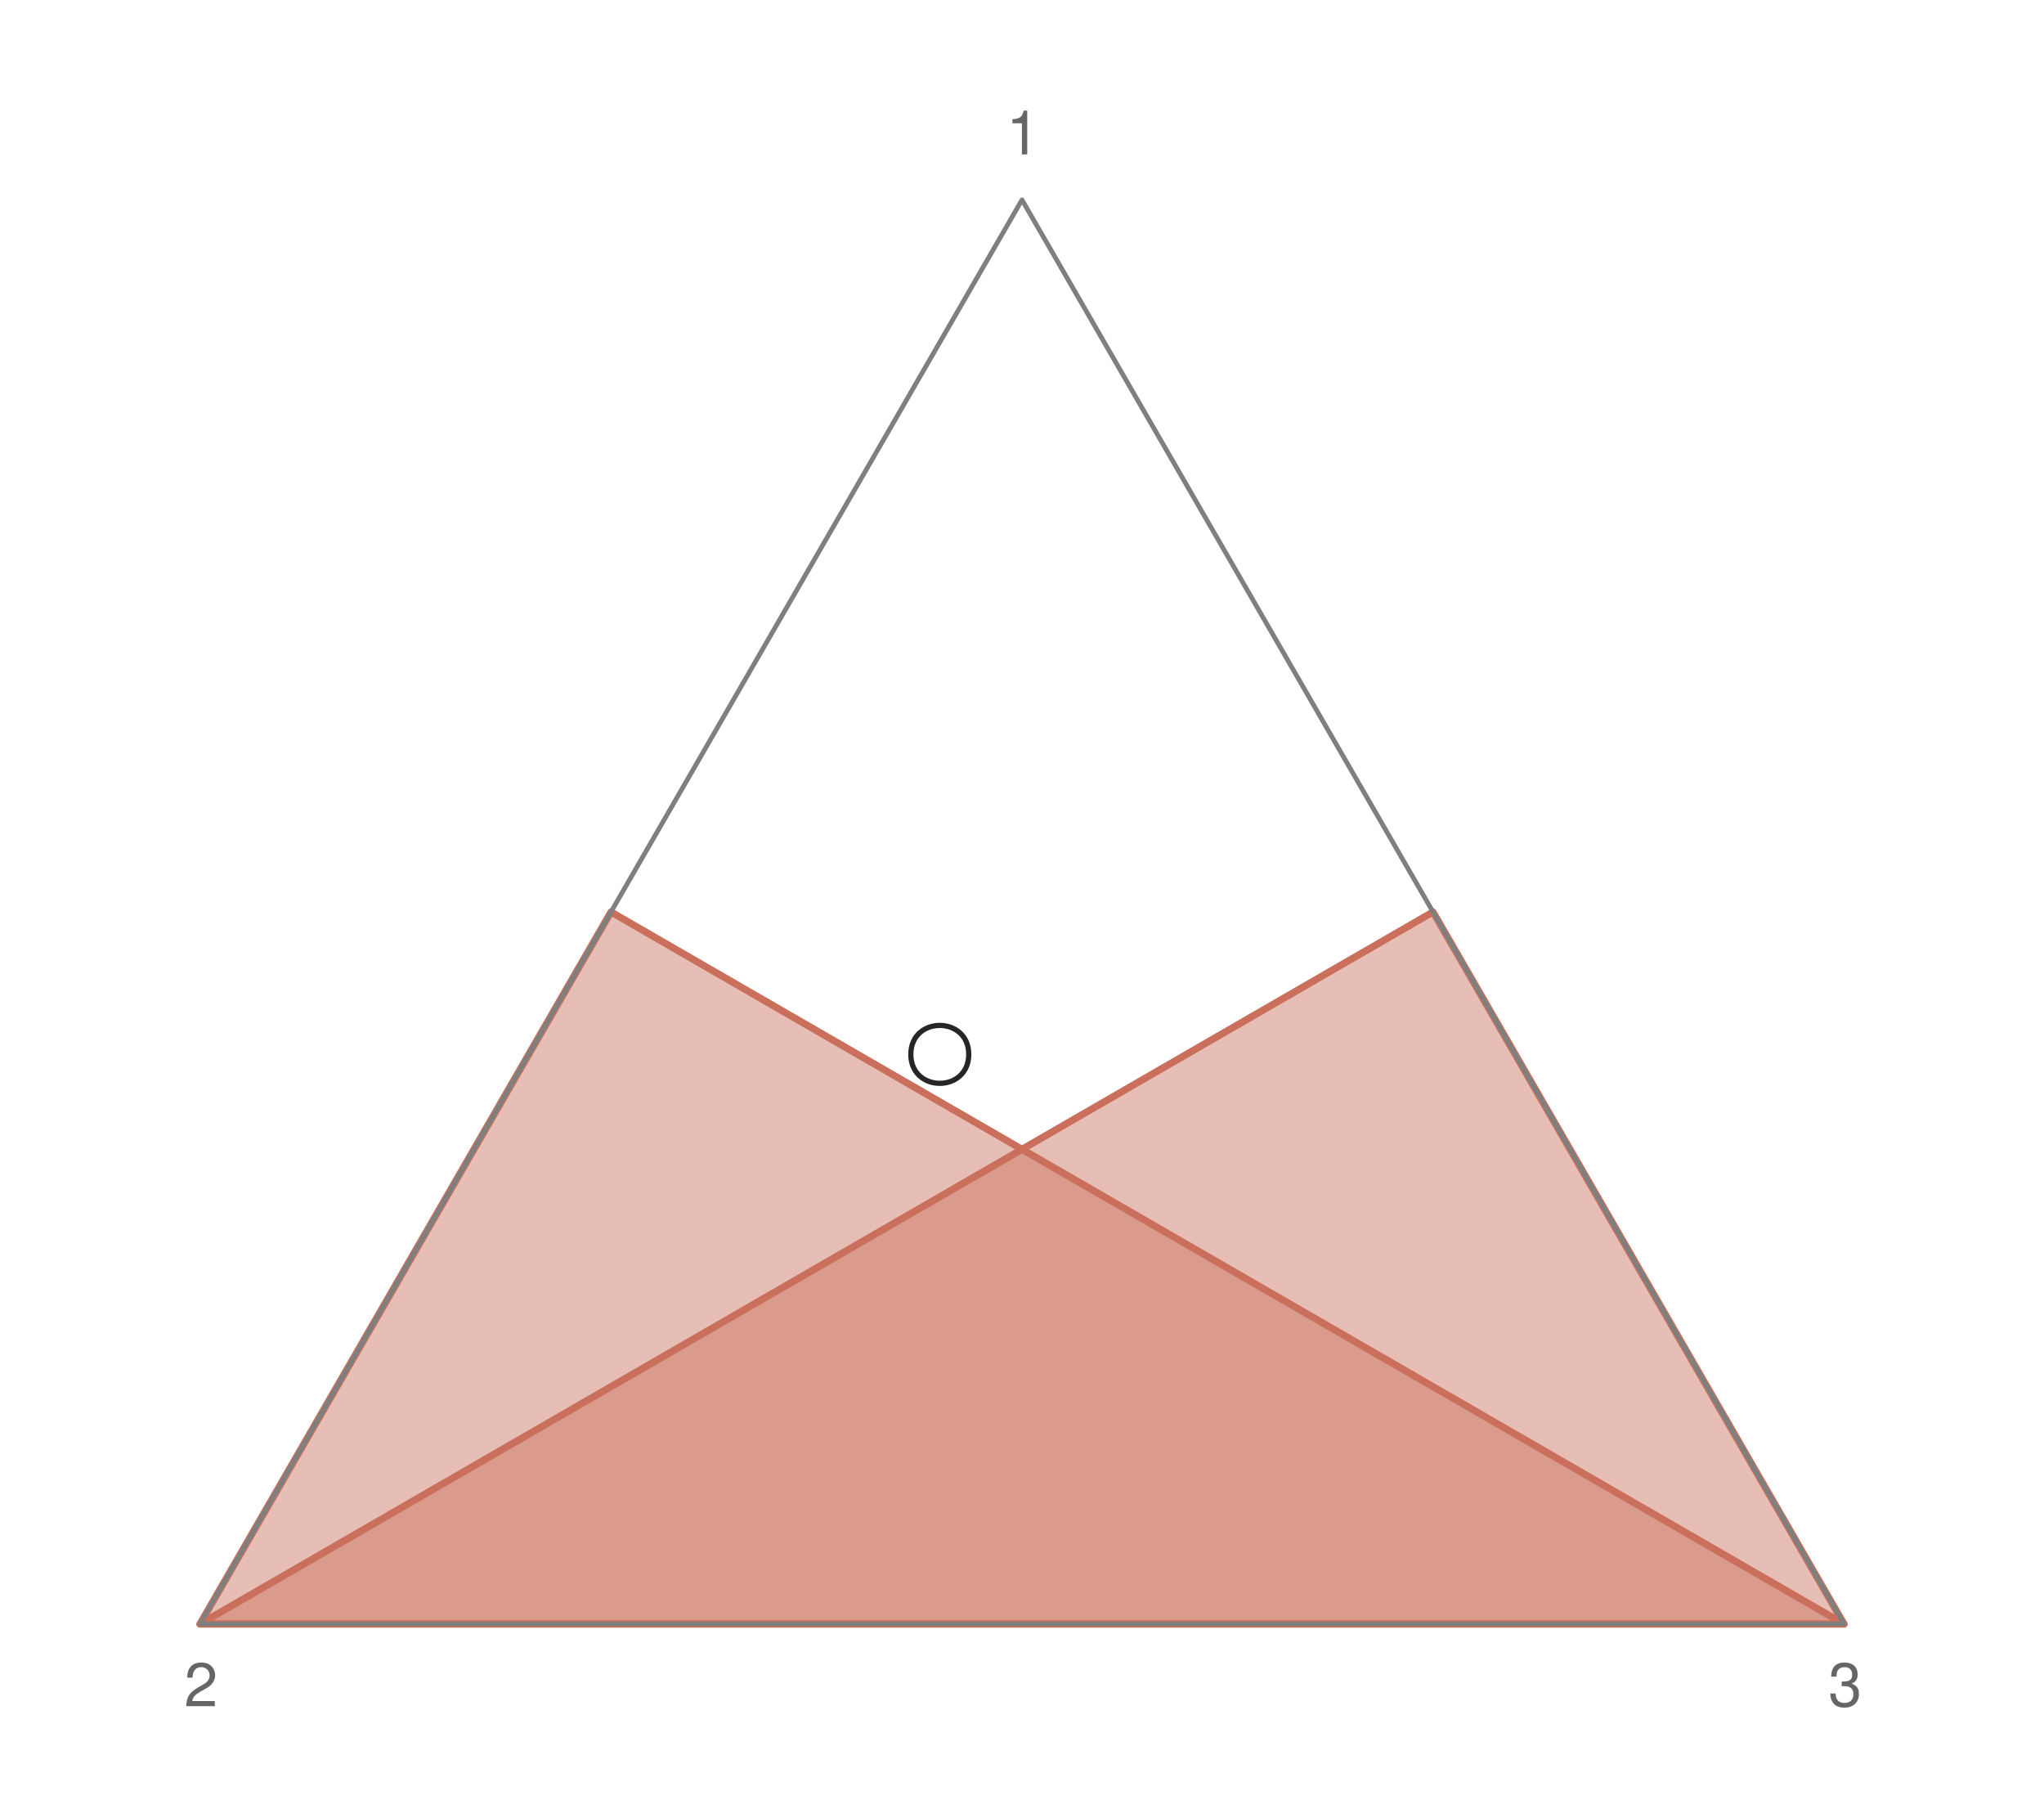
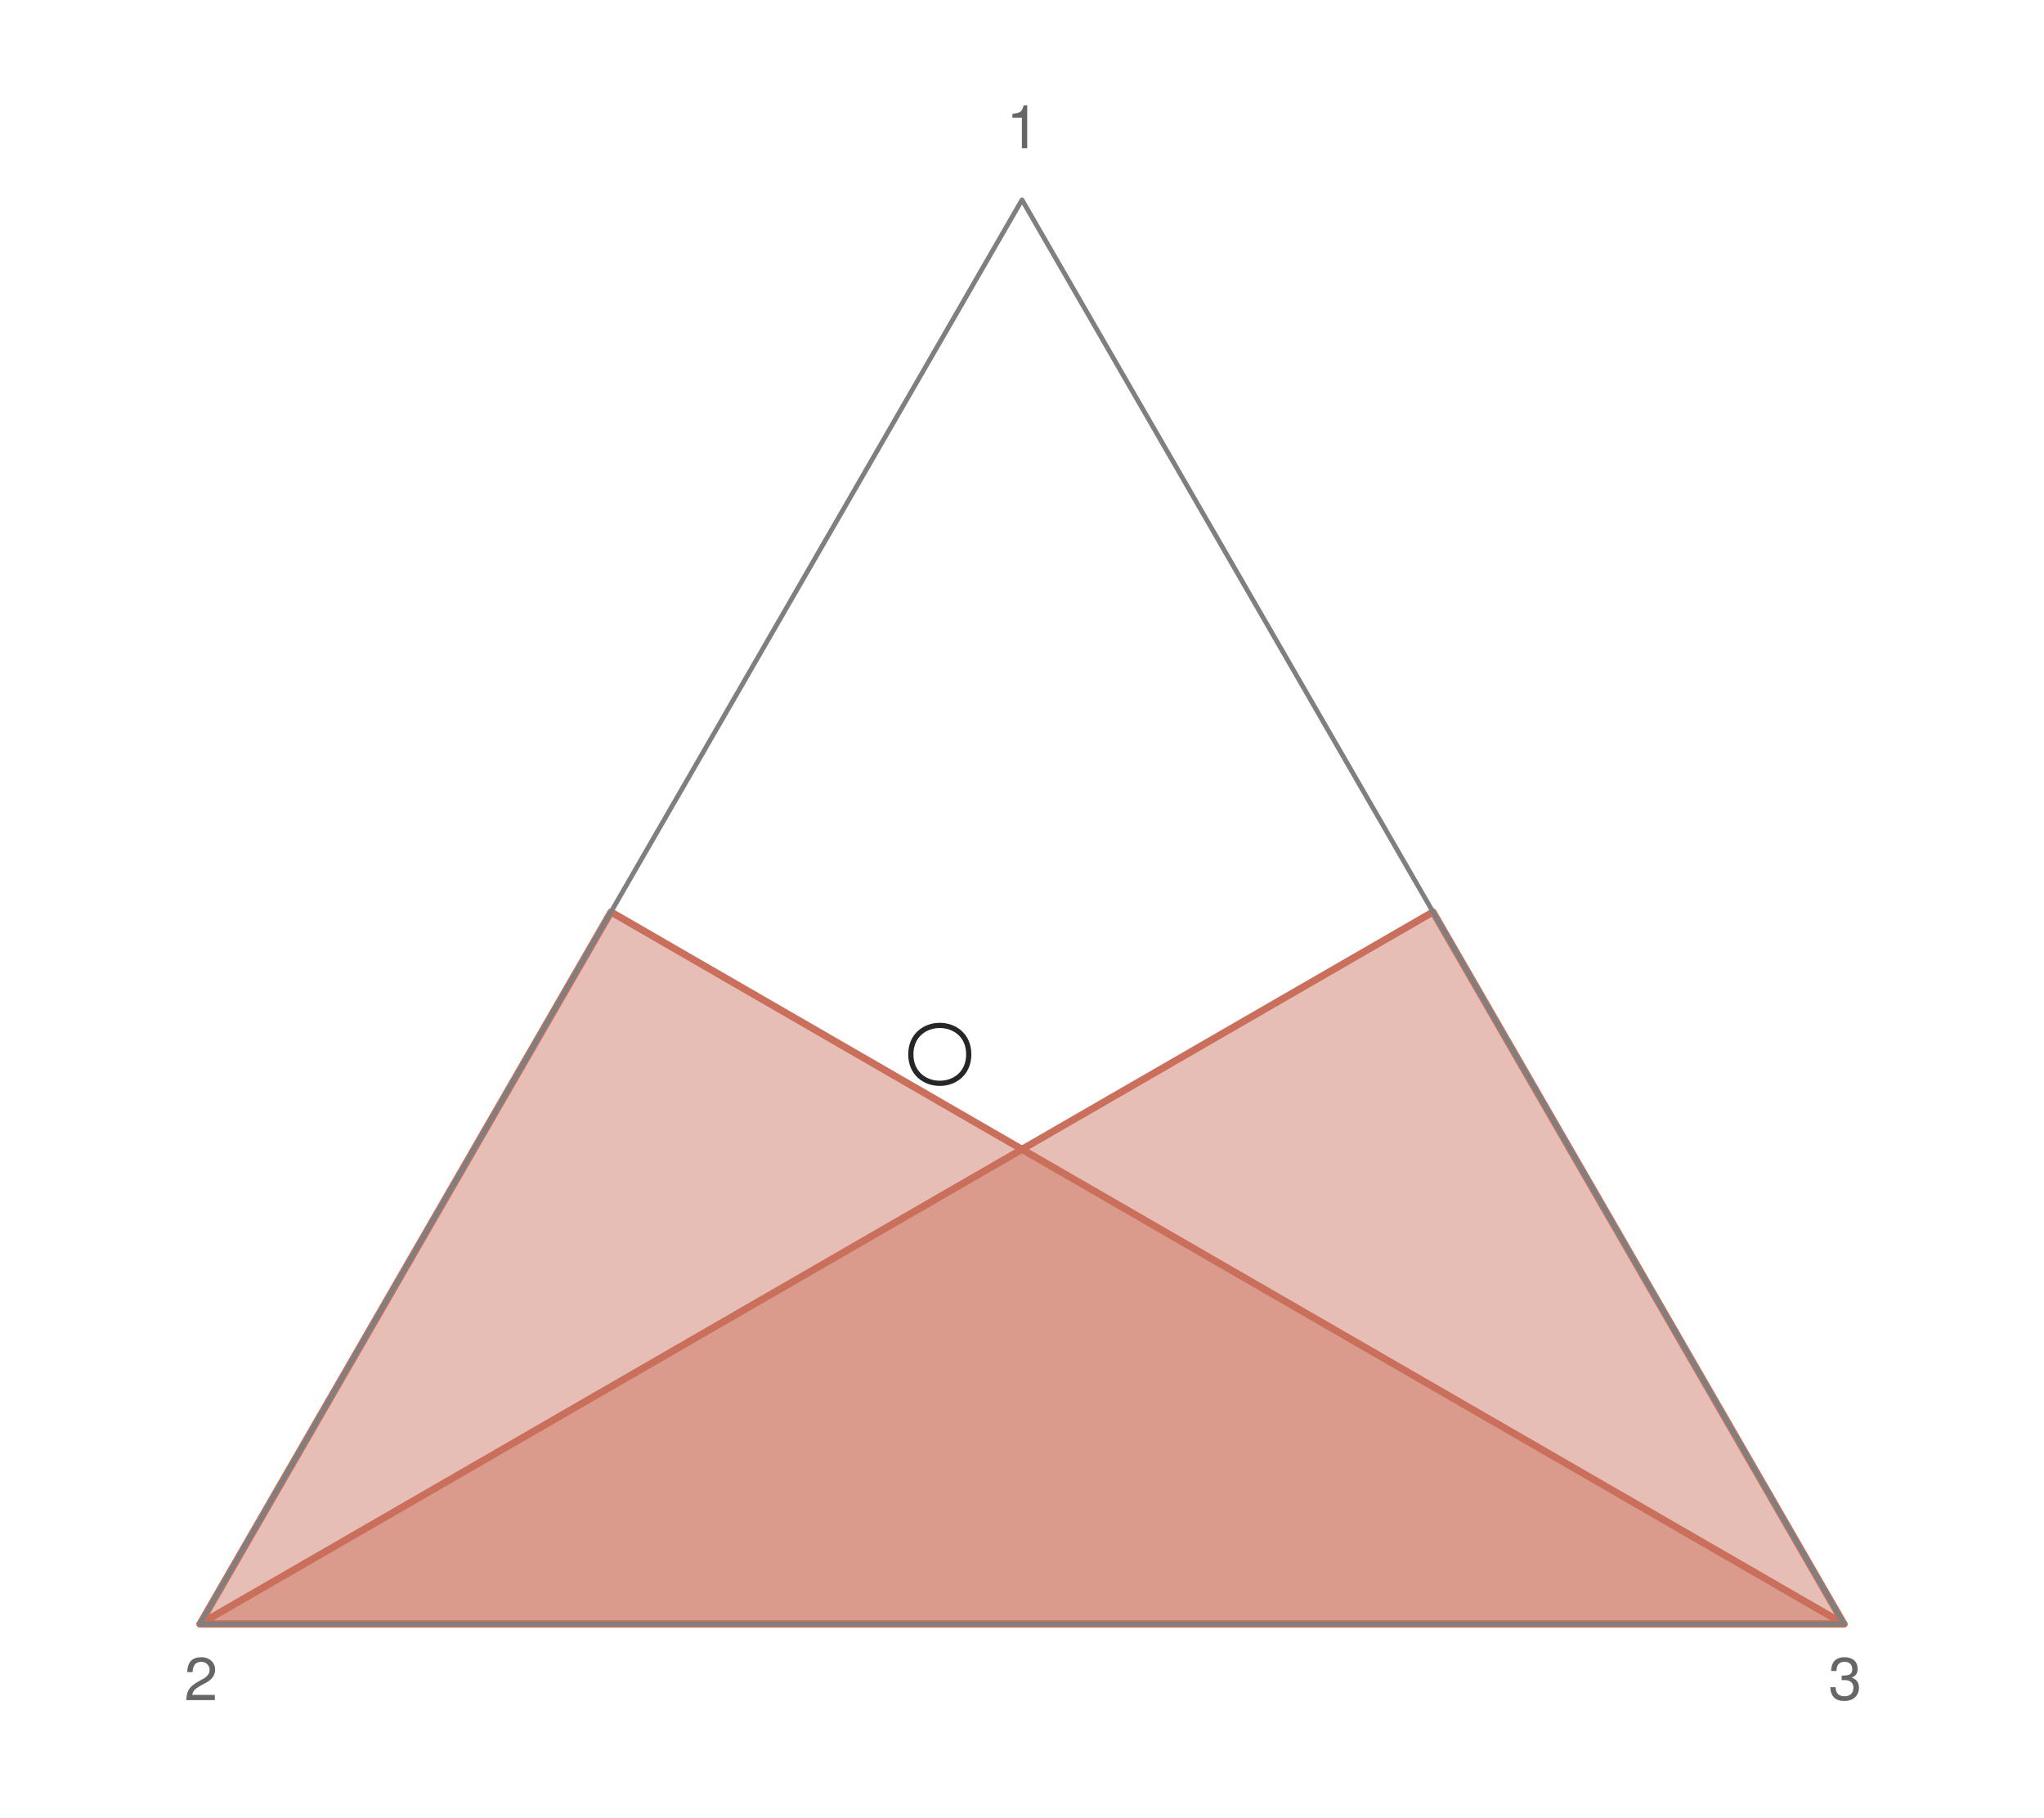
- <svg xmlns="http://www.w3.org/2000/svg" xmlns:xlink="http://www.w3.org/1999/xlink" width="324" height="288" viewBox="0 0 324 288">
+ <svg xmlns="http://www.w3.org/2000/svg" xmlns:xlink="http://www.w3.org/1999/xlink" width="324pt" height="288pt" viewBox="0 0 324 288" version="1.1">
  <defs>
    <g>
-       <g id="glyph-0-0">
-         <path d="M 2.484 -4.938 L 2.484 0 L 3.328 0 L 3.328 -6.938 L 2.766 -6.938 C 2.469 -5.875 2.281 -5.734 0.984 -5.562 L 0.984 -4.938 Z M 2.484 -4.938 " />
-       </g>
-       <g id="glyph-0-1">
-         <path d="M 4.859 -0.828 L 1.281 -0.828 C 1.359 -1.406 1.672 -1.781 2.5 -2.281 L 3.469 -2.828 C 4.406 -3.344 4.906 -4.062 4.906 -4.906 C 4.906 -5.484 4.672 -6.031 4.266 -6.406 C 3.859 -6.766 3.375 -6.938 2.719 -6.938 C 1.859 -6.938 1.219 -6.625 0.844 -6.031 C 0.609 -5.672 0.5 -5.234 0.484 -4.531 L 1.328 -4.531 C 1.359 -5.016 1.406 -5.281 1.531 -5.516 C 1.75 -5.938 2.188 -6.203 2.703 -6.203 C 3.469 -6.203 4.031 -5.641 4.031 -4.891 C 4.031 -4.344 3.719 -3.859 3.125 -3.516 L 2.234 -3 C 0.812 -2.172 0.406 -1.531 0.328 -0.016 L 4.859 -0.016 Z M 4.859 -0.828 " />
-       </g>
-       <g id="glyph-0-2">
-         <path d="M 2.125 -3.188 L 2.578 -3.188 C 3.5 -3.188 3.984 -2.766 3.984 -1.922 C 3.984 -1.062 3.469 -0.531 2.594 -0.531 C 1.656 -0.531 1.203 -1 1.156 -2.016 L 0.312 -2.016 C 0.344 -1.453 0.438 -1.094 0.609 -0.781 C 0.953 -0.109 1.625 0.219 2.547 0.219 C 3.953 0.219 4.859 -0.625 4.859 -1.938 C 4.859 -2.828 4.516 -3.297 3.703 -3.594 C 4.344 -3.844 4.656 -4.328 4.656 -5.031 C 4.656 -6.219 3.875 -6.938 2.578 -6.938 C 1.203 -6.938 0.484 -6.172 0.453 -4.703 L 1.297 -4.703 C 1.312 -5.125 1.344 -5.359 1.453 -5.578 C 1.641 -5.969 2.062 -6.203 2.594 -6.203 C 3.344 -6.203 3.797 -5.75 3.797 -5 C 3.797 -4.516 3.609 -4.219 3.25 -4.047 C 3.016 -3.953 2.703 -3.922 2.125 -3.906 Z M 2.125 -3.188 " />
-       </g>
+       <symbol overflow="visible" id="glyph0-0">
+         <path style="stroke:none;" d="" />
+       </symbol>
+       <symbol overflow="visible" id="glyph0-1">
+         <path style="stroke:none;" d="M 3.328 0 L 3.328 -6.797 L 2.766 -6.797 C 2.469 -5.75 2.281 -5.609 0.984 -5.453 L 0.984 -4.844 L 2.484 -4.844 L 2.484 0 Z M 3.328 0 " />
+       </symbol>
+       <symbol overflow="visible" id="glyph0-2">
+         <path style="stroke:none;" d="M 4.906 -4.812 C 4.906 -5.953 4.016 -6.797 2.719 -6.797 C 1.328 -6.797 0.531 -6.094 0.484 -4.438 L 1.328 -4.438 C 1.391 -5.578 1.859 -6.062 2.703 -6.062 C 3.469 -6.062 4.031 -5.516 4.031 -4.781 C 4.031 -4.25 3.719 -3.797 3.125 -3.438 L 2.234 -2.938 C 0.812 -2.141 0.406 -1.5 0.328 0 L 4.859 0 L 4.859 -0.828 L 1.281 -0.828 C 1.359 -1.391 1.672 -1.75 2.5 -2.234 L 3.469 -2.75 C 4.406 -3.266 4.906 -3.969 4.906 -4.812 Z M 4.906 -4.812 " />
+       </symbol>
+       <symbol overflow="visible" id="glyph0-3">
+         <path style="stroke:none;" d="M 4.859 -1.969 C 4.859 -2.797 4.516 -3.281 3.703 -3.562 C 4.344 -3.812 4.656 -4.25 4.656 -4.938 C 4.656 -6.109 3.875 -6.797 2.578 -6.797 C 1.203 -6.797 0.484 -6.047 0.453 -4.609 L 1.297 -4.609 C 1.312 -5.609 1.734 -6.062 2.594 -6.062 C 3.344 -6.062 3.797 -5.625 3.797 -4.906 C 3.797 -4.172 3.469 -3.875 2.125 -3.875 L 2.125 -3.172 L 2.578 -3.172 C 3.516 -3.172 3.984 -2.719 3.984 -1.969 C 3.984 -1.109 3.469 -0.609 2.578 -0.609 C 1.656 -0.609 1.203 -1.062 1.156 -2.047 L 0.312 -2.047 C 0.406 -0.531 1.156 0.141 2.547 0.141 C 3.953 0.141 4.859 -0.688 4.859 -1.969 Z M 4.859 -1.969 " />
+       </symbol>
    </g>
  </defs>
-   <rect x="-32.4" y="-28.8" width="388.8" height="345.6" fill="rgb(100%, 100%, 100%)" fill-opacity="1" />
-   <path fill-rule="nonzero" fill="rgb(78.824%, 43.529%, 35.686%)" fill-opacity="0.451" stroke-width="1.125" stroke-linecap="round" stroke-linejoin="round" stroke="rgb(78.824%, 43.529%, 35.686%)" stroke-opacity="1" stroke-miterlimit="10" d="M 96.848 144.52 L 31.695 257.363 L 292.305 257.363 Z M 96.848 144.52 " />
-   <path fill-rule="nonzero" fill="rgb(78.824%, 43.529%, 35.686%)" fill-opacity="0.451" stroke-width="1.125" stroke-linecap="round" stroke-linejoin="round" stroke="rgb(78.824%, 43.529%, 35.686%)" stroke-opacity="1" stroke-miterlimit="10" d="M 227.152 144.52 L 31.695 257.363 L 292.305 257.363 Z M 227.152 144.52 " />
-   <path fill="none" stroke-width="0.75" stroke-linecap="round" stroke-linejoin="round" stroke="rgb(49.804%, 49.804%, 49.804%)" stroke-opacity="1" stroke-miterlimit="10" d="M 162 31.672 L 31.695 257.363 L 292.305 257.363 Z M 162 31.672 " />
-   <g fill="rgb(40%, 40%, 40%)" fill-opacity="1">
-     <use xlink:href="#glyph-0-0" x="159.5" y="24.47" />
+   <g id="surface26">
+     <rect x="0" y="0" width="324" height="288" style="fill:rgb(100%,100%,100%);fill-opacity:1;stroke:none;" />
+     <path style="fill-rule:nonzero;fill:rgb(78.824%,43.529%,35.686%);fill-opacity:0.451;stroke-width:1.125;stroke-linecap:round;stroke-linejoin:round;stroke:rgb(78.824%,43.529%,35.686%);stroke-opacity:1;stroke-miterlimit:10;" d="M 96.848 144.52 L 31.695 257.363 L 292.305 257.363 Z M 96.848 144.52 " />
+     <path style="fill-rule:nonzero;fill:rgb(78.824%,43.529%,35.686%);fill-opacity:0.451;stroke-width:1.125;stroke-linecap:round;stroke-linejoin:round;stroke:rgb(78.824%,43.529%,35.686%);stroke-opacity:1;stroke-miterlimit:10;" d="M 227.152 144.52 L 31.695 257.363 L 292.305 257.363 Z M 227.152 144.52 " />
+     <path style="fill:none;stroke-width:0.75;stroke-linecap:round;stroke-linejoin:round;stroke:rgb(49.804%,49.804%,49.804%);stroke-opacity:1;stroke-miterlimit:10;" d="M 162 31.672 L 31.695 257.363 L 292.305 257.363 Z M 162 31.672 " />
+     <g style="fill:rgb(40%,40%,40%);fill-opacity:1;">
+       <use xlink:href="#glyph0-1" x="159.5" y="23.492" />
+     </g>
+     <g style="fill:rgb(40%,40%,40%);fill-opacity:1;">
+       <use xlink:href="#glyph0-2" x="29.195" y="269.418" />
+     </g>
+     <g style="fill:rgb(40%,40%,40%);fill-opacity:1;">
+       <use xlink:href="#glyph0-3" x="289.805" y="269.418" />
+     </g>
+     <path style="fill-rule:nonzero;fill:rgb(100%,100%,100%);fill-opacity:0.549;stroke-width:0.825;stroke-linecap:round;stroke-linejoin:round;stroke:rgb(14.902%,14.902%,14.902%);stroke-opacity:1;stroke-miterlimit:10;" d="M 153.559 167.086 C 153.559 173.207 144.379 173.207 144.379 167.086 C 144.379 160.969 153.559 160.969 153.559 167.086 " />
  </g>
-   <g fill="rgb(40%, 40%, 40%)" fill-opacity="1">
-     <use xlink:href="#glyph-0-1" x="29.195" y="270.396" />
-   </g>
-   <g fill="rgb(40%, 40%, 40%)" fill-opacity="1">
-     <use xlink:href="#glyph-0-2" x="289.805" y="270.396" />
-   </g>
-   <path fill-rule="nonzero" fill="rgb(100%, 100%, 100%)" fill-opacity="0.549" stroke-width="0.825" stroke-linecap="round" stroke-linejoin="round" stroke="rgb(14.902%, 14.902%, 14.902%)" stroke-opacity="1" stroke-miterlimit="10" d="M 153.559 167.086 C 153.559 173.207 144.379 173.207 144.379 167.086 C 144.379 160.969 153.559 160.969 153.559 167.086 " />
</svg>
